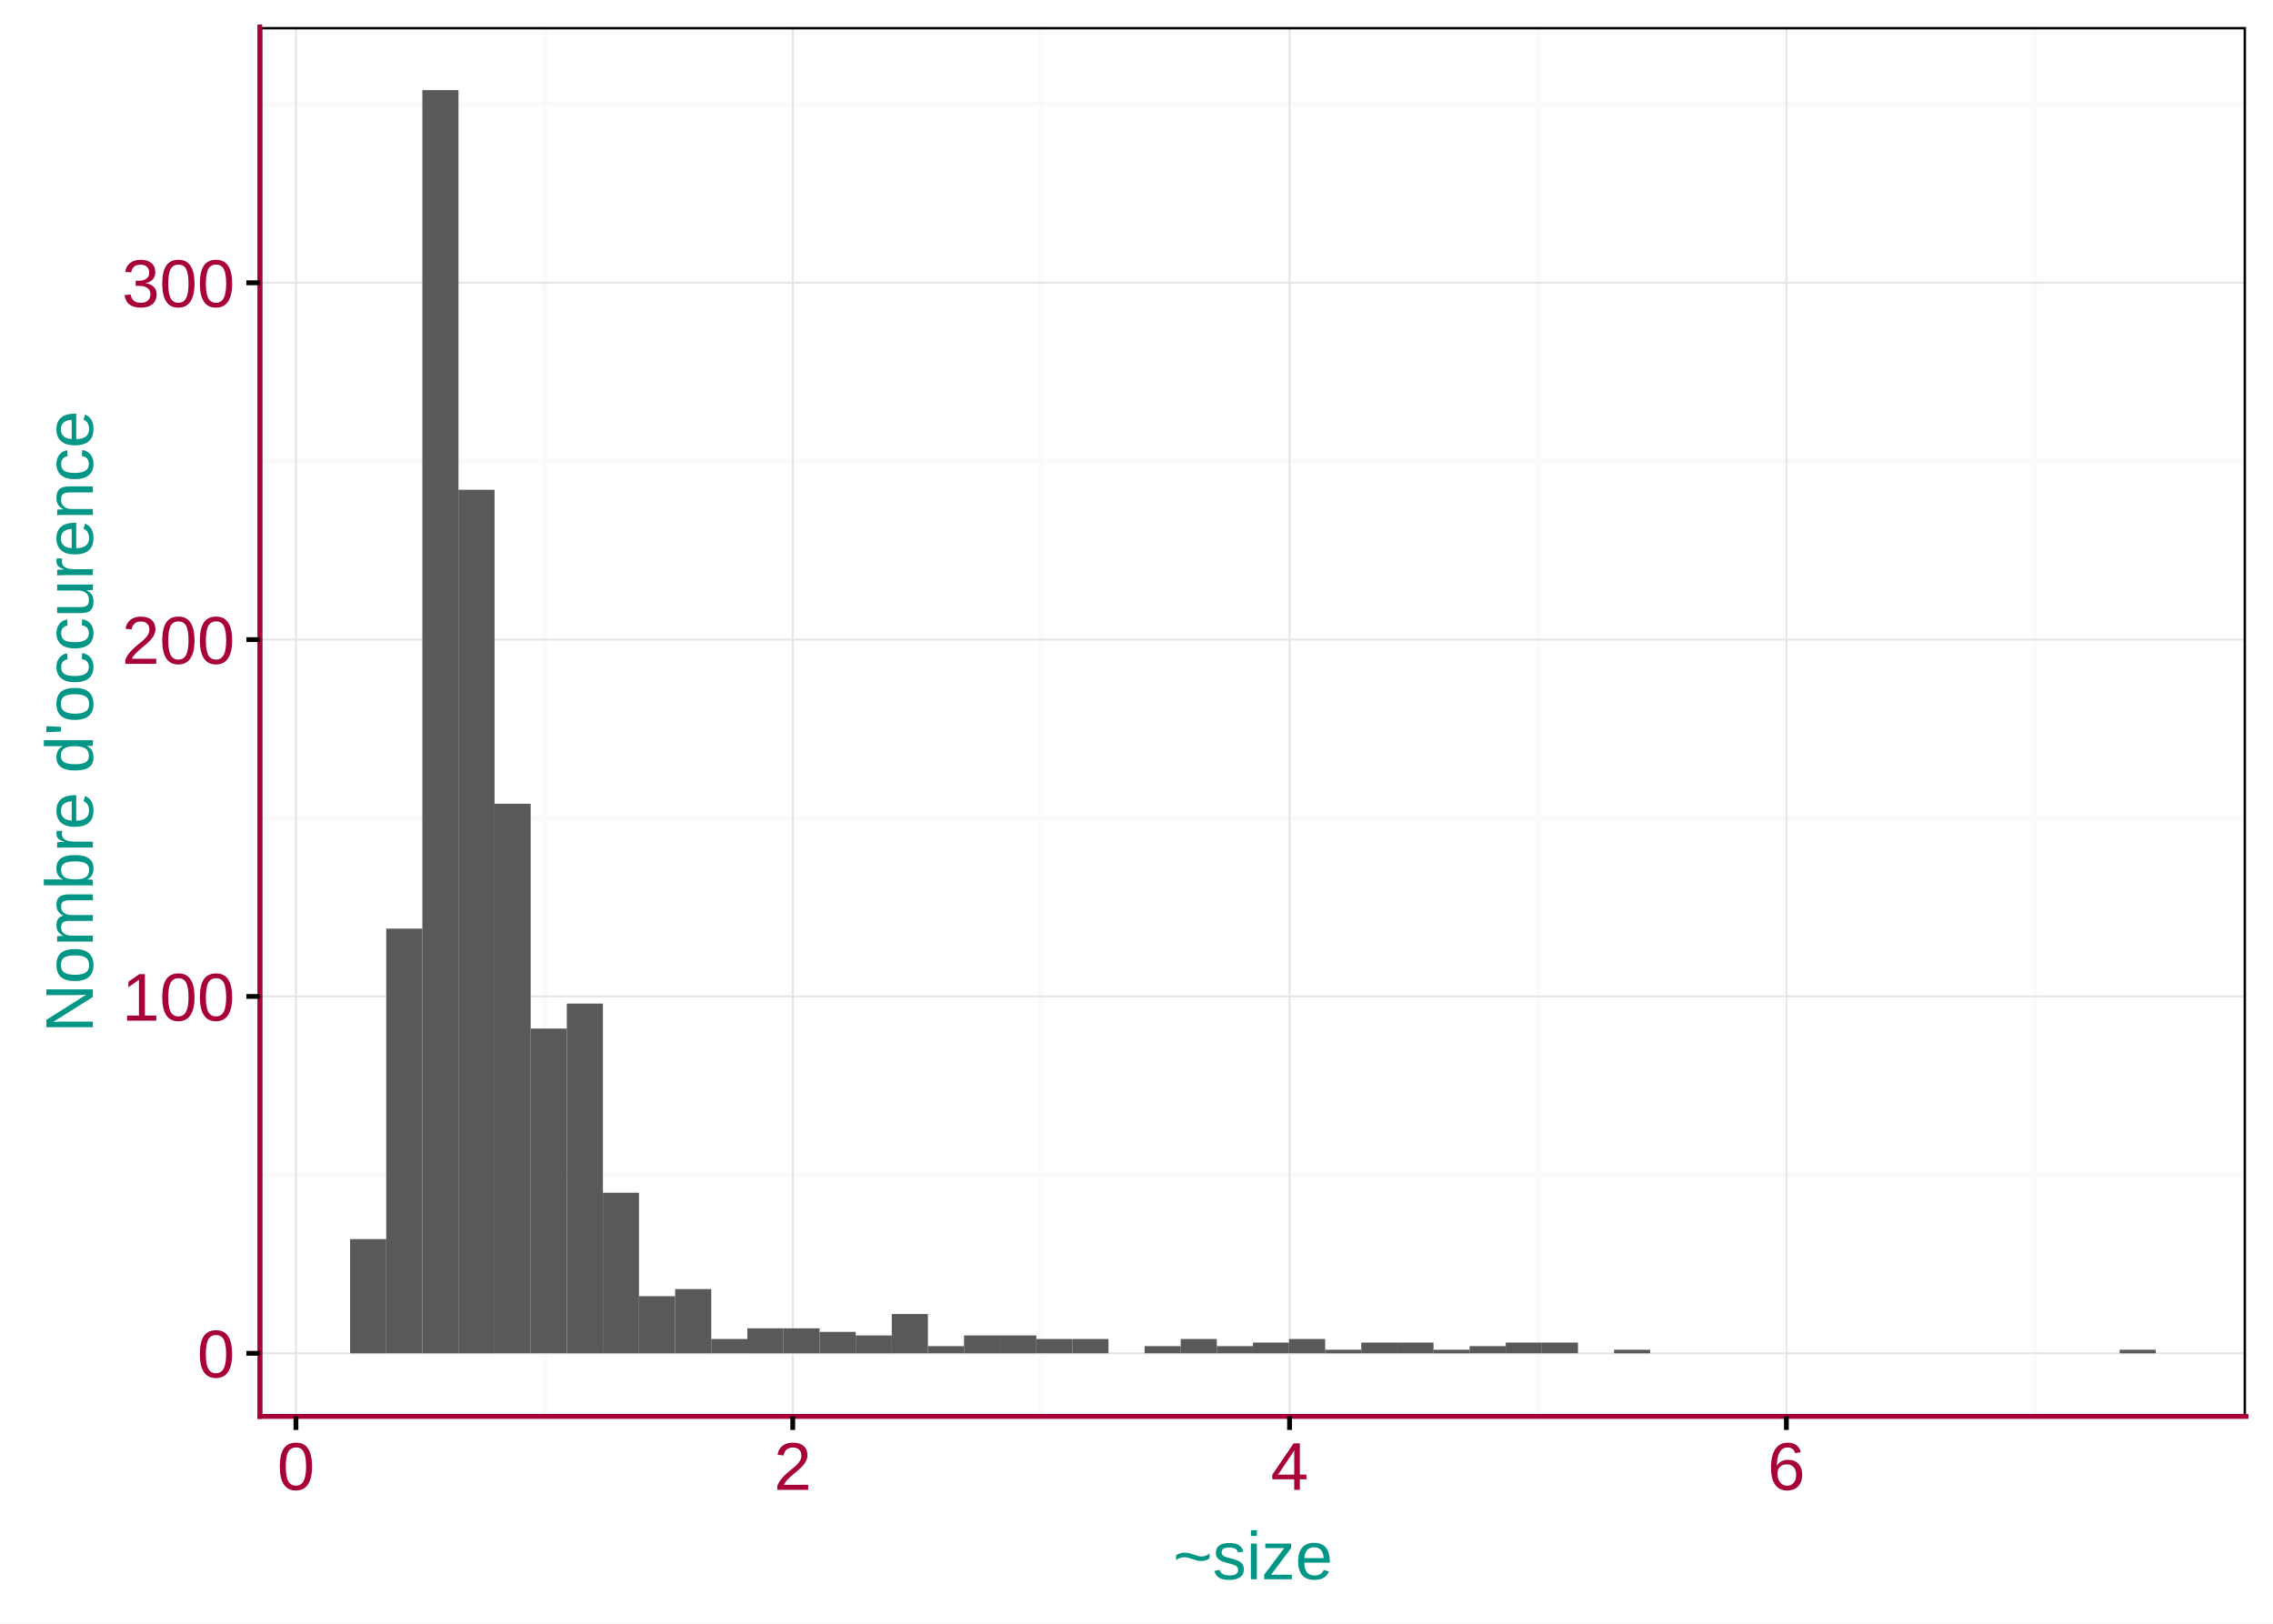
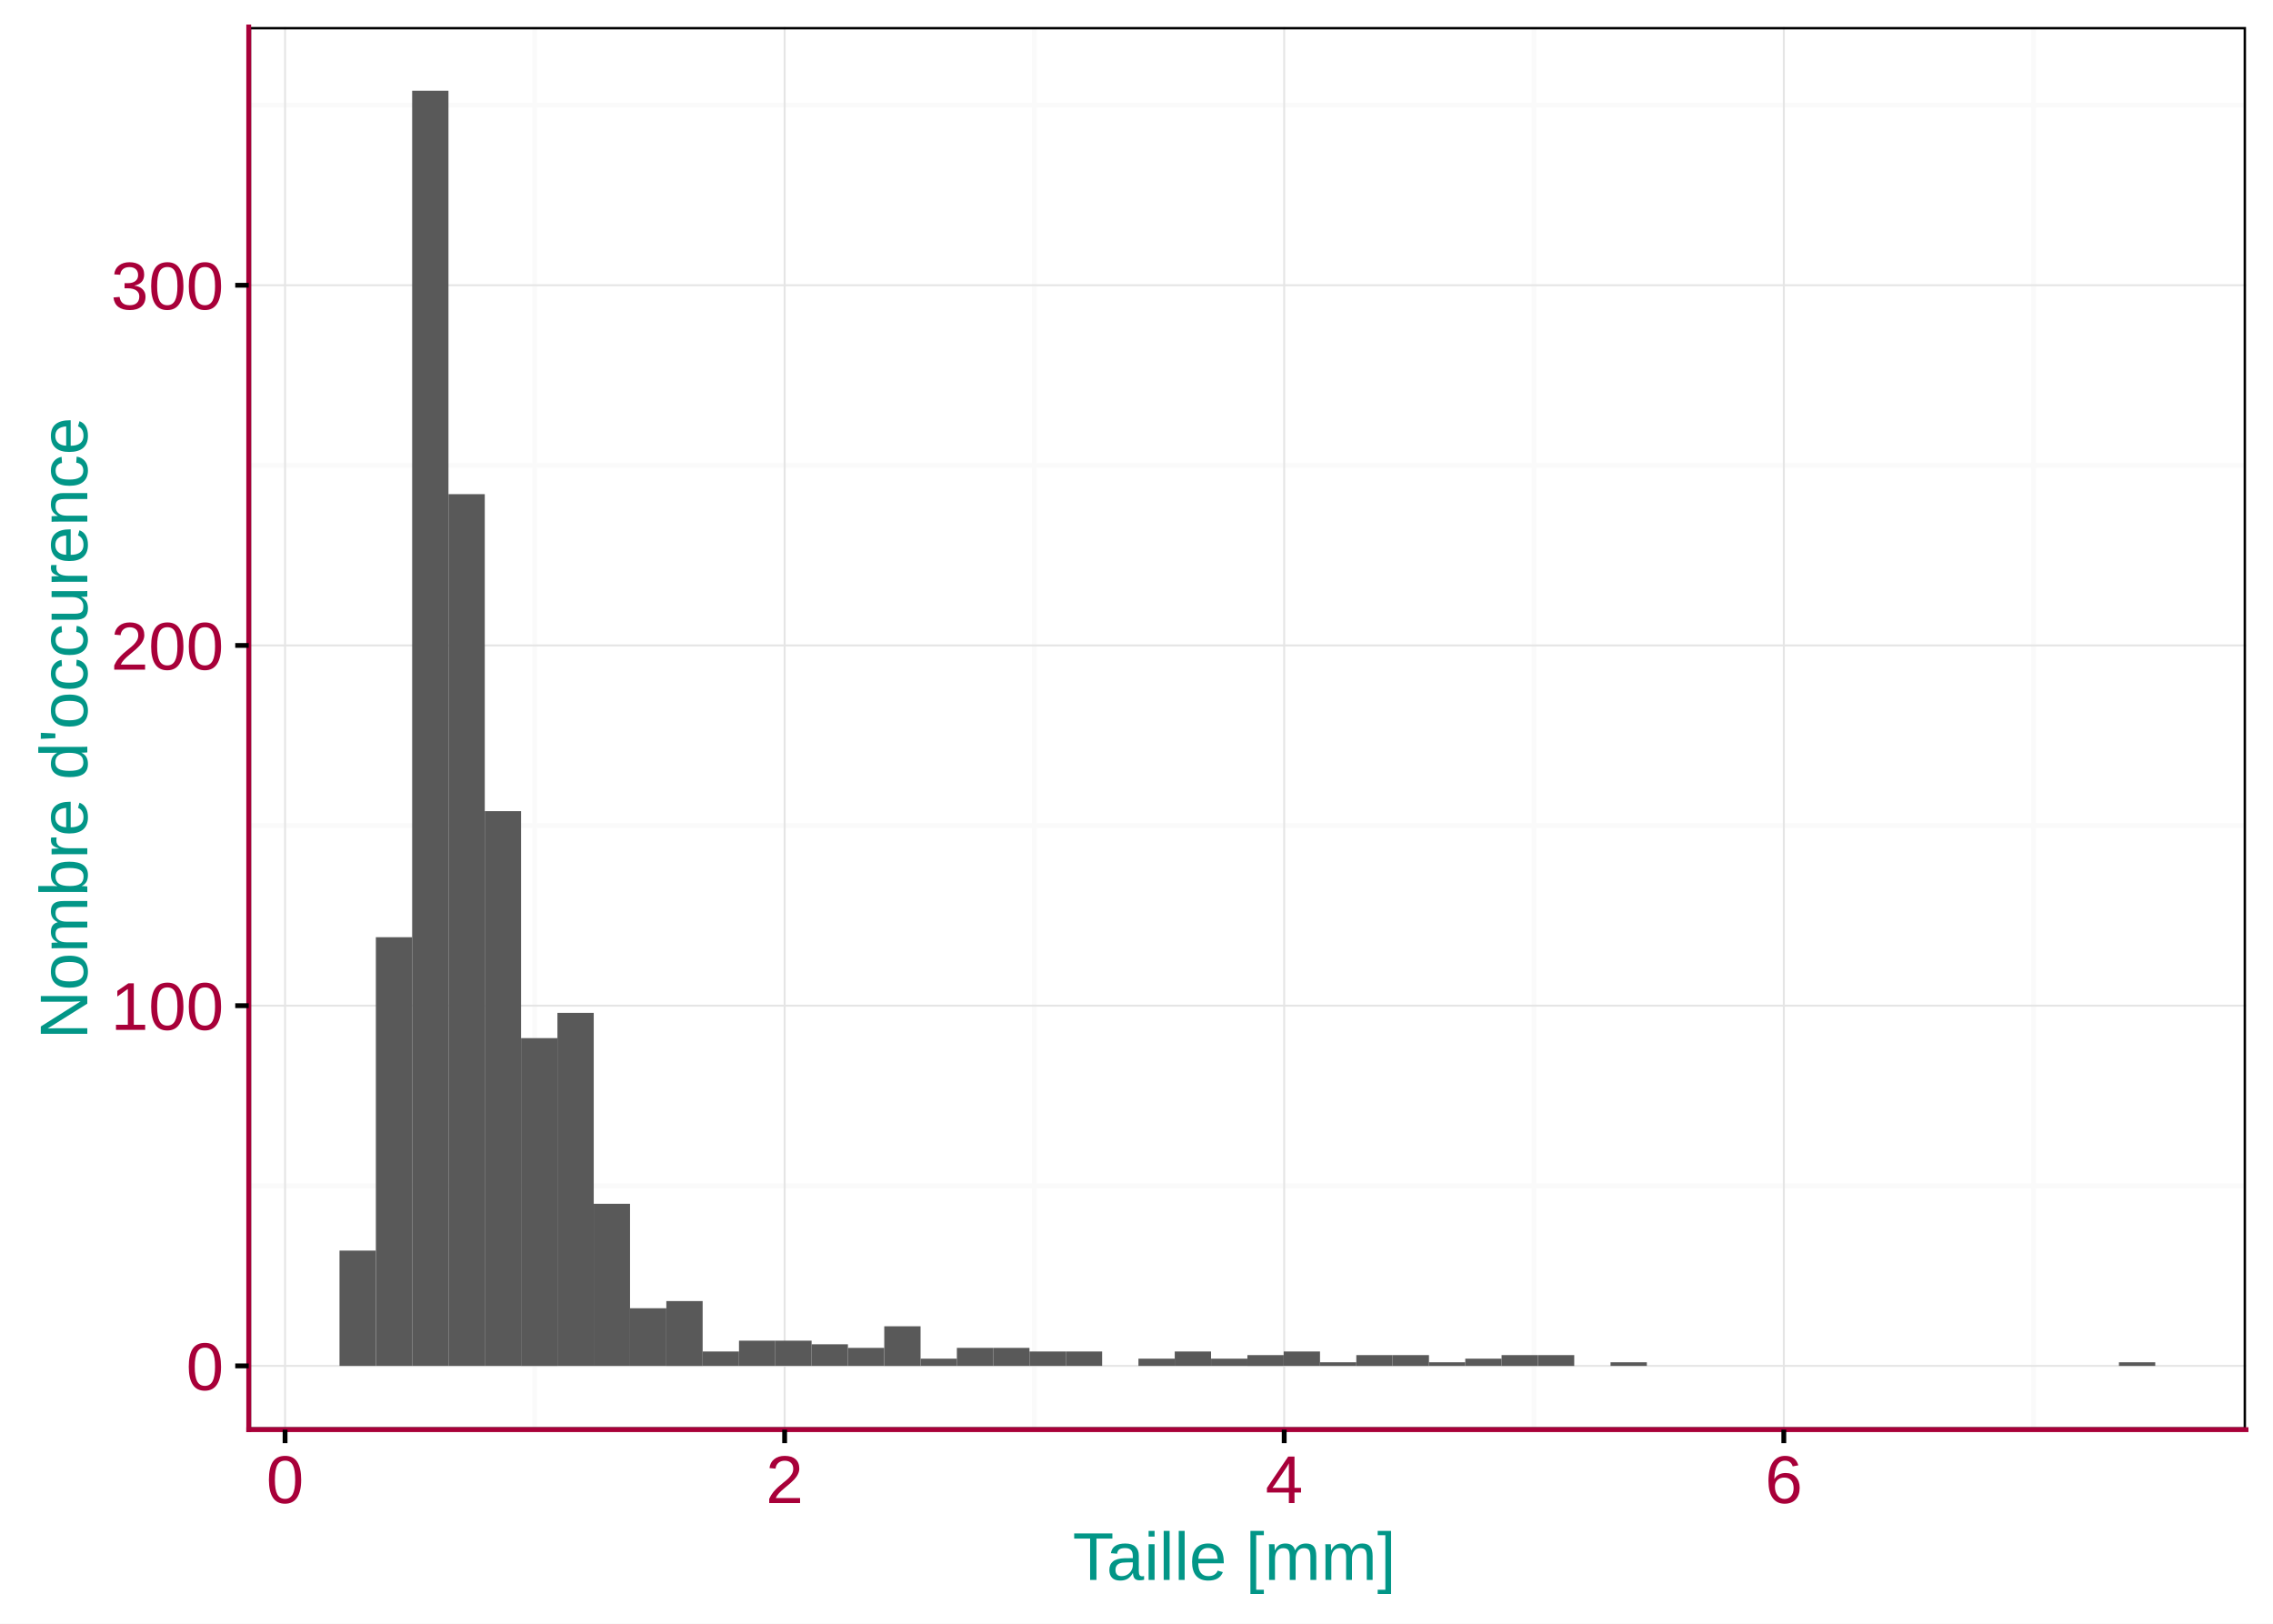
<svg xmlns="http://www.w3.org/2000/svg" viewBox="0 0 504.00 360.00">
  <defs>
    <style type="text/css">
    line, polyline, path, rect, circle {
      fill: none;
      stroke: #000000;
      stroke-linecap: round;
      stroke-linejoin: round;
      stroke-miterlimit: 10.00;
    }
  </style>
  </defs>
  <rect width="100%" height="100%" style="stroke: none; fill: #FFFFFF;" />
  <rect x="0.00" y="0.00" width="504.00" height="360.00" style="stroke-width: 0.00; stroke: none;" />
  <defs>
-     <clipPath id="cpNTcuNjEzMnw0OTguMDIyfDMxNC4wMzl8NS45Nzc1OA==">
-       <rect x="57.61" y="5.98" width="440.41" height="308.06" />
+     <clipPath id="cpNTUuMTUzMnw0OTguMDIyfDMxNi45Njd8NS45Nzc1OA==">
+       <rect x="55.15" y="5.98" width="442.87" height="310.99" />
    </clipPath>
  </defs>
-   <rect x="57.61" y="5.98" width="440.41" height="308.06" style="stroke-width: 0.00; stroke: none; fill: #FFFFFF;" clip-path="url(#cpNTcuNjEzMnw0OTguMDIyfDMxNC4wMzl8NS45Nzc1OA==)" />
-   <polyline points="57.61,260.48 498.02,260.48 " style="stroke-width: 1.07; stroke: #FAFAFA; stroke-linecap: butt;" clip-path="url(#cpNTcuNjEzMnw0OTguMDIyfDMxNC4wMzl8NS45Nzc1OA==)" />
-   <polyline points="57.61,181.37 498.02,181.37 " style="stroke-width: 1.07; stroke: #FAFAFA; stroke-linecap: butt;" clip-path="url(#cpNTcuNjEzMnw0OTguMDIyfDMxNC4wMzl8NS45Nzc1OA==)" />
-   <polyline points="57.61,102.26 498.02,102.26 " style="stroke-width: 1.07; stroke: #FAFAFA; stroke-linecap: butt;" clip-path="url(#cpNTcuNjEzMnw0OTguMDIyfDMxNC4wMzl8NS45Nzc1OA==)" />
-   <polyline points="57.61,23.14 498.02,23.14 " style="stroke-width: 1.07; stroke: #FAFAFA; stroke-linecap: butt;" clip-path="url(#cpNTcuNjEzMnw0OTguMDIyfDMxNC4wMzl8NS45Nzc1OA==)" />
-   <polyline points="120.70,314.04 120.70,5.98 " style="stroke-width: 1.07; stroke: #FAFAFA; stroke-linecap: butt;" clip-path="url(#cpNTcuNjEzMnw0OTguMDIyfDMxNC4wMzl8NS45Nzc1OA==)" />
-   <polyline points="230.86,314.04 230.86,5.98 " style="stroke-width: 1.07; stroke: #FAFAFA; stroke-linecap: butt;" clip-path="url(#cpNTcuNjEzMnw0OTguMDIyfDMxNC4wMzl8NS45Nzc1OA==)" />
-   <polyline points="341.02,314.04 341.02,5.98 " style="stroke-width: 1.07; stroke: #FAFAFA; stroke-linecap: butt;" clip-path="url(#cpNTcuNjEzMnw0OTguMDIyfDMxNC4wMzl8NS45Nzc1OA==)" />
-   <polyline points="451.17,314.04 451.17,5.98 " style="stroke-width: 1.07; stroke: #FAFAFA; stroke-linecap: butt;" clip-path="url(#cpNTcuNjEzMnw0OTguMDIyfDMxNC4wMzl8NS45Nzc1OA==)" />
-   <polyline points="57.61,300.04 498.02,300.04 " style="stroke-width: 0.43; stroke: #E5E5E5; stroke-linecap: butt;" clip-path="url(#cpNTcuNjEzMnw0OTguMDIyfDMxNC4wMzl8NS45Nzc1OA==)" />
-   <polyline points="57.61,220.92 498.02,220.92 " style="stroke-width: 0.43; stroke: #E5E5E5; stroke-linecap: butt;" clip-path="url(#cpNTcuNjEzMnw0OTguMDIyfDMxNC4wMzl8NS45Nzc1OA==)" />
-   <polyline points="57.61,141.81 498.02,141.81 " style="stroke-width: 0.43; stroke: #E5E5E5; stroke-linecap: butt;" clip-path="url(#cpNTcuNjEzMnw0OTguMDIyfDMxNC4wMzl8NS45Nzc1OA==)" />
-   <polyline points="57.61,62.70 498.02,62.70 " style="stroke-width: 0.43; stroke: #E5E5E5; stroke-linecap: butt;" clip-path="url(#cpNTcuNjEzMnw0OTguMDIyfDMxNC4wMzl8NS45Nzc1OA==)" />
-   <polyline points="65.62,314.04 65.62,5.98 " style="stroke-width: 0.43; stroke: #E5E5E5; stroke-linecap: butt;" clip-path="url(#cpNTcuNjEzMnw0OTguMDIyfDMxNC4wMzl8NS45Nzc1OA==)" />
-   <polyline points="175.78,314.04 175.78,5.98 " style="stroke-width: 0.43; stroke: #E5E5E5; stroke-linecap: butt;" clip-path="url(#cpNTcuNjEzMnw0OTguMDIyfDMxNC4wMzl8NS45Nzc1OA==)" />
-   <polyline points="285.94,314.04 285.94,5.98 " style="stroke-width: 0.43; stroke: #E5E5E5; stroke-linecap: butt;" clip-path="url(#cpNTcuNjEzMnw0OTguMDIyfDMxNC4wMzl8NS45Nzc1OA==)" />
-   <polyline points="396.10,314.04 396.10,5.98 " style="stroke-width: 0.43; stroke: #E5E5E5; stroke-linecap: butt;" clip-path="url(#cpNTcuNjEzMnw0OTguMDIyfDMxNC4wMzl8NS45Nzc1OA==)" />
-   <rect x="77.63" y="274.72" width="8.01" height="25.32" style="stroke-width: 1.07; stroke: none; stroke-linecap: butt; fill: #595959;" clip-path="url(#cpNTcuNjEzMnw0OTguMDIyfDMxNC4wMzl8NS45Nzc1OA==)" />
-   <rect x="85.64" y="205.89" width="8.01" height="94.14" style="stroke-width: 1.07; stroke: none; stroke-linecap: butt; fill: #595959;" clip-path="url(#cpNTcuNjEzMnw0OTguMDIyfDMxNC4wMzl8NS45Nzc1OA==)" />
-   <rect x="93.65" y="19.98" width="8.01" height="280.06" style="stroke-width: 1.07; stroke: none; stroke-linecap: butt; fill: #595959;" clip-path="url(#cpNTcuNjEzMnw0OTguMDIyfDMxNC4wMzl8NS45Nzc1OA==)" />
-   <rect x="101.65" y="108.59" width="8.01" height="191.45" style="stroke-width: 1.07; stroke: none; stroke-linecap: butt; fill: #595959;" clip-path="url(#cpNTcuNjEzMnw0OTguMDIyfDMxNC4wMzl8NS45Nzc1OA==)" />
-   <rect x="109.66" y="178.20" width="8.01" height="121.83" style="stroke-width: 1.07; stroke: none; stroke-linecap: butt; fill: #595959;" clip-path="url(#cpNTcuNjEzMnw0OTguMDIyfDMxNC4wMzl8NS45Nzc1OA==)" />
-   <rect x="117.67" y="228.04" width="8.01" height="71.99" style="stroke-width: 1.07; stroke: none; stroke-linecap: butt; fill: #595959;" clip-path="url(#cpNTcuNjEzMnw0OTguMDIyfDMxNC4wMzl8NS45Nzc1OA==)" />
-   <rect x="125.68" y="222.51" width="8.01" height="77.53" style="stroke-width: 1.07; stroke: none; stroke-linecap: butt; fill: #595959;" clip-path="url(#cpNTcuNjEzMnw0OTguMDIyfDMxNC4wMzl8NS45Nzc1OA==)" />
-   <rect x="133.68" y="264.44" width="8.01" height="35.60" style="stroke-width: 1.07; stroke: none; stroke-linecap: butt; fill: #595959;" clip-path="url(#cpNTcuNjEzMnw0OTguMDIyfDMxNC4wMzl8NS45Nzc1OA==)" />
-   <rect x="141.69" y="287.38" width="8.01" height="12.66" style="stroke-width: 1.07; stroke: none; stroke-linecap: butt; fill: #595959;" clip-path="url(#cpNTcuNjEzMnw0OTguMDIyfDMxNC4wMzl8NS45Nzc1OA==)" />
-   <rect x="149.70" y="285.80" width="8.01" height="14.24" style="stroke-width: 1.07; stroke: none; stroke-linecap: butt; fill: #595959;" clip-path="url(#cpNTcuNjEzMnw0OTguMDIyfDMxNC4wMzl8NS45Nzc1OA==)" />
-   <rect x="157.71" y="296.87" width="8.01" height="3.16" style="stroke-width: 1.07; stroke: none; stroke-linecap: butt; fill: #595959;" clip-path="url(#cpNTcuNjEzMnw0OTguMDIyfDMxNC4wMzl8NS45Nzc1OA==)" />
-   <rect x="165.71" y="294.50" width="8.01" height="5.54" style="stroke-width: 1.07; stroke: none; stroke-linecap: butt; fill: #595959;" clip-path="url(#cpNTcuNjEzMnw0OTguMDIyfDMxNC4wMzl8NS45Nzc1OA==)" />
-   <rect x="173.72" y="294.50" width="8.01" height="5.54" style="stroke-width: 1.07; stroke: none; stroke-linecap: butt; fill: #595959;" clip-path="url(#cpNTcuNjEzMnw0OTguMDIyfDMxNC4wMzl8NS45Nzc1OA==)" />
-   <rect x="181.73" y="295.29" width="8.01" height="4.75" style="stroke-width: 1.07; stroke: none; stroke-linecap: butt; fill: #595959;" clip-path="url(#cpNTcuNjEzMnw0OTguMDIyfDMxNC4wMzl8NS45Nzc1OA==)" />
-   <rect x="189.74" y="296.08" width="8.01" height="3.96" style="stroke-width: 1.07; stroke: none; stroke-linecap: butt; fill: #595959;" clip-path="url(#cpNTcuNjEzMnw0OTguMDIyfDMxNC4wMzl8NS45Nzc1OA==)" />
-   <rect x="197.74" y="291.33" width="8.01" height="8.70" style="stroke-width: 1.07; stroke: none; stroke-linecap: butt; fill: #595959;" clip-path="url(#cpNTcuNjEzMnw0OTguMDIyfDMxNC4wMzl8NS45Nzc1OA==)" />
-   <rect x="205.75" y="298.45" width="8.01" height="1.58" style="stroke-width: 1.07; stroke: none; stroke-linecap: butt; fill: #595959;" clip-path="url(#cpNTcuNjEzMnw0OTguMDIyfDMxNC4wMzl8NS45Nzc1OA==)" />
-   <rect x="213.76" y="296.08" width="8.01" height="3.96" style="stroke-width: 1.07; stroke: none; stroke-linecap: butt; fill: #595959;" clip-path="url(#cpNTcuNjEzMnw0OTguMDIyfDMxNC4wMzl8NS45Nzc1OA==)" />
-   <rect x="221.77" y="296.08" width="8.01" height="3.96" style="stroke-width: 1.07; stroke: none; stroke-linecap: butt; fill: #595959;" clip-path="url(#cpNTcuNjEzMnw0OTguMDIyfDMxNC4wMzl8NS45Nzc1OA==)" />
-   <rect x="229.77" y="296.87" width="8.01" height="3.16" style="stroke-width: 1.07; stroke: none; stroke-linecap: butt; fill: #595959;" clip-path="url(#cpNTcuNjEzMnw0OTguMDIyfDMxNC4wMzl8NS45Nzc1OA==)" />
-   <rect x="237.78" y="296.87" width="8.01" height="3.16" style="stroke-width: 1.07; stroke: none; stroke-linecap: butt; fill: #595959;" clip-path="url(#cpNTcuNjEzMnw0OTguMDIyfDMxNC4wMzl8NS45Nzc1OA==)" />
-   <rect x="245.79" y="300.04" width="8.01" height="0.00" style="stroke-width: 1.07; stroke: none; stroke-linecap: butt; fill: #595959;" clip-path="url(#cpNTcuNjEzMnw0OTguMDIyfDMxNC4wMzl8NS45Nzc1OA==)" />
-   <rect x="253.80" y="298.45" width="8.01" height="1.58" style="stroke-width: 1.07; stroke: none; stroke-linecap: butt; fill: #595959;" clip-path="url(#cpNTcuNjEzMnw0OTguMDIyfDMxNC4wMzl8NS45Nzc1OA==)" />
-   <rect x="261.80" y="296.87" width="8.01" height="3.16" style="stroke-width: 1.07; stroke: none; stroke-linecap: butt; fill: #595959;" clip-path="url(#cpNTcuNjEzMnw0OTguMDIyfDMxNC4wMzl8NS45Nzc1OA==)" />
-   <rect x="269.81" y="298.45" width="8.01" height="1.58" style="stroke-width: 1.07; stroke: none; stroke-linecap: butt; fill: #595959;" clip-path="url(#cpNTcuNjEzMnw0OTguMDIyfDMxNC4wMzl8NS45Nzc1OA==)" />
-   <rect x="277.82" y="297.66" width="8.01" height="2.37" style="stroke-width: 1.07; stroke: none; stroke-linecap: butt; fill: #595959;" clip-path="url(#cpNTcuNjEzMnw0OTguMDIyfDMxNC4wMzl8NS45Nzc1OA==)" />
-   <rect x="285.83" y="296.87" width="8.01" height="3.16" style="stroke-width: 1.07; stroke: none; stroke-linecap: butt; fill: #595959;" clip-path="url(#cpNTcuNjEzMnw0OTguMDIyfDMxNC4wMzl8NS45Nzc1OA==)" />
-   <rect x="293.83" y="299.25" width="8.01" height="0.79" style="stroke-width: 1.07; stroke: none; stroke-linecap: butt; fill: #595959;" clip-path="url(#cpNTcuNjEzMnw0OTguMDIyfDMxNC4wMzl8NS45Nzc1OA==)" />
-   <rect x="301.84" y="297.66" width="8.01" height="2.37" style="stroke-width: 1.07; stroke: none; stroke-linecap: butt; fill: #595959;" clip-path="url(#cpNTcuNjEzMnw0OTguMDIyfDMxNC4wMzl8NS45Nzc1OA==)" />
-   <rect x="309.85" y="297.66" width="8.01" height="2.37" style="stroke-width: 1.07; stroke: none; stroke-linecap: butt; fill: #595959;" clip-path="url(#cpNTcuNjEzMnw0OTguMDIyfDMxNC4wMzl8NS45Nzc1OA==)" />
-   <rect x="317.86" y="299.25" width="8.01" height="0.79" style="stroke-width: 1.07; stroke: none; stroke-linecap: butt; fill: #595959;" clip-path="url(#cpNTcuNjEzMnw0OTguMDIyfDMxNC4wMzl8NS45Nzc1OA==)" />
-   <rect x="325.86" y="298.45" width="8.01" height="1.58" style="stroke-width: 1.07; stroke: none; stroke-linecap: butt; fill: #595959;" clip-path="url(#cpNTcuNjEzMnw0OTguMDIyfDMxNC4wMzl8NS45Nzc1OA==)" />
-   <rect x="333.87" y="297.66" width="8.01" height="2.37" style="stroke-width: 1.07; stroke: none; stroke-linecap: butt; fill: #595959;" clip-path="url(#cpNTcuNjEzMnw0OTguMDIyfDMxNC4wMzl8NS45Nzc1OA==)" />
-   <rect x="341.88" y="297.66" width="8.01" height="2.37" style="stroke-width: 1.07; stroke: none; stroke-linecap: butt; fill: #595959;" clip-path="url(#cpNTcuNjEzMnw0OTguMDIyfDMxNC4wMzl8NS45Nzc1OA==)" />
-   <rect x="349.88" y="300.04" width="8.01" height="0.00" style="stroke-width: 1.07; stroke: none; stroke-linecap: butt; fill: #595959;" clip-path="url(#cpNTcuNjEzMnw0OTguMDIyfDMxNC4wMzl8NS45Nzc1OA==)" />
-   <rect x="357.89" y="299.25" width="8.01" height="0.79" style="stroke-width: 1.07; stroke: none; stroke-linecap: butt; fill: #595959;" clip-path="url(#cpNTcuNjEzMnw0OTguMDIyfDMxNC4wMzl8NS45Nzc1OA==)" />
-   <rect x="365.90" y="300.04" width="8.01" height="0.00" style="stroke-width: 1.07; stroke: none; stroke-linecap: butt; fill: #595959;" clip-path="url(#cpNTcuNjEzMnw0OTguMDIyfDMxNC4wMzl8NS45Nzc1OA==)" />
-   <rect x="373.91" y="300.04" width="8.01" height="0.00" style="stroke-width: 1.07; stroke: none; stroke-linecap: butt; fill: #595959;" clip-path="url(#cpNTcuNjEzMnw0OTguMDIyfDMxNC4wMzl8NS45Nzc1OA==)" />
-   <rect x="381.91" y="300.04" width="8.01" height="0.00" style="stroke-width: 1.07; stroke: none; stroke-linecap: butt; fill: #595959;" clip-path="url(#cpNTcuNjEzMnw0OTguMDIyfDMxNC4wMzl8NS45Nzc1OA==)" />
-   <rect x="389.92" y="300.04" width="8.01" height="0.00" style="stroke-width: 1.07; stroke: none; stroke-linecap: butt; fill: #595959;" clip-path="url(#cpNTcuNjEzMnw0OTguMDIyfDMxNC4wMzl8NS45Nzc1OA==)" />
-   <rect x="397.93" y="300.04" width="8.01" height="0.00" style="stroke-width: 1.07; stroke: none; stroke-linecap: butt; fill: #595959;" clip-path="url(#cpNTcuNjEzMnw0OTguMDIyfDMxNC4wMzl8NS45Nzc1OA==)" />
-   <rect x="405.94" y="300.04" width="8.01" height="0.00" style="stroke-width: 1.07; stroke: none; stroke-linecap: butt; fill: #595959;" clip-path="url(#cpNTcuNjEzMnw0OTguMDIyfDMxNC4wMzl8NS45Nzc1OA==)" />
-   <rect x="413.94" y="300.04" width="8.01" height="0.00" style="stroke-width: 1.07; stroke: none; stroke-linecap: butt; fill: #595959;" clip-path="url(#cpNTcuNjEzMnw0OTguMDIyfDMxNC4wMzl8NS45Nzc1OA==)" />
-   <rect x="421.95" y="300.04" width="8.01" height="0.00" style="stroke-width: 1.07; stroke: none; stroke-linecap: butt; fill: #595959;" clip-path="url(#cpNTcuNjEzMnw0OTguMDIyfDMxNC4wMzl8NS45Nzc1OA==)" />
-   <rect x="429.96" y="300.04" width="8.01" height="0.00" style="stroke-width: 1.07; stroke: none; stroke-linecap: butt; fill: #595959;" clip-path="url(#cpNTcuNjEzMnw0OTguMDIyfDMxNC4wMzl8NS45Nzc1OA==)" />
-   <rect x="437.97" y="300.04" width="8.01" height="0.00" style="stroke-width: 1.07; stroke: none; stroke-linecap: butt; fill: #595959;" clip-path="url(#cpNTcuNjEzMnw0OTguMDIyfDMxNC4wMzl8NS45Nzc1OA==)" />
-   <rect x="445.97" y="300.04" width="8.01" height="0.00" style="stroke-width: 1.07; stroke: none; stroke-linecap: butt; fill: #595959;" clip-path="url(#cpNTcuNjEzMnw0OTguMDIyfDMxNC4wMzl8NS45Nzc1OA==)" />
-   <rect x="453.98" y="300.04" width="8.01" height="0.00" style="stroke-width: 1.07; stroke: none; stroke-linecap: butt; fill: #595959;" clip-path="url(#cpNTcuNjEzMnw0OTguMDIyfDMxNC4wMzl8NS45Nzc1OA==)" />
-   <rect x="461.99" y="300.04" width="8.01" height="0.00" style="stroke-width: 1.07; stroke: none; stroke-linecap: butt; fill: #595959;" clip-path="url(#cpNTcuNjEzMnw0OTguMDIyfDMxNC4wMzl8NS45Nzc1OA==)" />
-   <rect x="470.00" y="299.25" width="8.01" height="0.79" style="stroke-width: 1.07; stroke: none; stroke-linecap: butt; fill: #595959;" clip-path="url(#cpNTcuNjEzMnw0OTguMDIyfDMxNC4wMzl8NS45Nzc1OA==)" />
-   <rect x="57.61" y="5.98" width="440.41" height="308.06" style="stroke-width: 1.07;" clip-path="url(#cpNTcuNjEzMnw0OTguMDIyfDMxNC4wMzl8NS45Nzc1OA==)" />
+   <rect x="55.15" y="5.98" width="442.87" height="310.99" style="stroke-width: 0.00; stroke: none; fill: #FFFFFF;" clip-path="url(#cpNTUuMTUzMnw0OTguMDIyfDMxNi45Njd8NS45Nzc1OA==)" />
+   <polyline points="55.15,262.90 498.02,262.90 " style="stroke-width: 1.07; stroke: #FAFAFA; stroke-linecap: butt;" clip-path="url(#cpNTUuMTUzMnw0OTguMDIyfDMxNi45Njd8NS45Nzc1OA==)" />
+   <polyline points="55.15,183.04 498.02,183.04 " style="stroke-width: 1.07; stroke: #FAFAFA; stroke-linecap: butt;" clip-path="url(#cpNTUuMTUzMnw0OTguMDIyfDMxNi45Njd8NS45Nzc1OA==)" />
+   <polyline points="55.15,103.17 498.02,103.17 " style="stroke-width: 1.07; stroke: #FAFAFA; stroke-linecap: butt;" clip-path="url(#cpNTUuMTUzMnw0OTguMDIyfDMxNi45Njd8NS45Nzc1OA==)" />
+   <polyline points="55.15,23.31 498.02,23.31 " style="stroke-width: 1.07; stroke: #FAFAFA; stroke-linecap: butt;" clip-path="url(#cpNTUuMTUzMnw0OTguMDIyfDMxNi45Njd8NS45Nzc1OA==)" />
+   <polyline points="118.59,316.97 118.59,5.98 " style="stroke-width: 1.07; stroke: #FAFAFA; stroke-linecap: butt;" clip-path="url(#cpNTUuMTUzMnw0OTguMDIyfDMxNi45Njd8NS45Nzc1OA==)" />
+   <polyline points="229.37,316.97 229.37,5.98 " style="stroke-width: 1.07; stroke: #FAFAFA; stroke-linecap: butt;" clip-path="url(#cpNTUuMTUzMnw0OTguMDIyfDMxNi45Njd8NS45Nzc1OA==)" />
+   <polyline points="340.14,316.97 340.14,5.98 " style="stroke-width: 1.07; stroke: #FAFAFA; stroke-linecap: butt;" clip-path="url(#cpNTUuMTUzMnw0OTguMDIyfDMxNi45Njd8NS45Nzc1OA==)" />
+   <polyline points="450.91,316.97 450.91,5.98 " style="stroke-width: 1.07; stroke: #FAFAFA; stroke-linecap: butt;" clip-path="url(#cpNTUuMTUzMnw0OTguMDIyfDMxNi45Njd8NS45Nzc1OA==)" />
+   <polyline points="55.15,302.83 498.02,302.83 " style="stroke-width: 0.43; stroke: #E5E5E5; stroke-linecap: butt;" clip-path="url(#cpNTUuMTUzMnw0OTguMDIyfDMxNi45Njd8NS45Nzc1OA==)" />
+   <polyline points="55.15,222.97 498.02,222.97 " style="stroke-width: 0.43; stroke: #E5E5E5; stroke-linecap: butt;" clip-path="url(#cpNTUuMTUzMnw0OTguMDIyfDMxNi45Njd8NS45Nzc1OA==)" />
+   <polyline points="55.15,143.10 498.02,143.10 " style="stroke-width: 0.43; stroke: #E5E5E5; stroke-linecap: butt;" clip-path="url(#cpNTUuMTUzMnw0OTguMDIyfDMxNi45Njd8NS45Nzc1OA==)" />
+   <polyline points="55.15,63.24 498.02,63.24 " style="stroke-width: 0.43; stroke: #E5E5E5; stroke-linecap: butt;" clip-path="url(#cpNTUuMTUzMnw0OTguMDIyfDMxNi45Njd8NS45Nzc1OA==)" />
+   <polyline points="63.21,316.97 63.21,5.98 " style="stroke-width: 0.43; stroke: #E5E5E5; stroke-linecap: butt;" clip-path="url(#cpNTUuMTUzMnw0OTguMDIyfDMxNi45Njd8NS45Nzc1OA==)" />
+   <polyline points="173.98,316.97 173.98,5.98 " style="stroke-width: 0.43; stroke: #E5E5E5; stroke-linecap: butt;" clip-path="url(#cpNTUuMTUzMnw0OTguMDIyfDMxNi45Njd8NS45Nzc1OA==)" />
+   <polyline points="284.75,316.97 284.75,5.98 " style="stroke-width: 0.43; stroke: #E5E5E5; stroke-linecap: butt;" clip-path="url(#cpNTUuMTUzMnw0OTguMDIyfDMxNi45Njd8NS45Nzc1OA==)" />
+   <polyline points="395.53,316.97 395.53,5.98 " style="stroke-width: 0.43; stroke: #E5E5E5; stroke-linecap: butt;" clip-path="url(#cpNTUuMTUzMnw0OTguMDIyfDMxNi45Njd8NS45Nzc1OA==)" />
+   <rect x="75.28" y="277.27" width="8.05" height="25.56" style="stroke-width: 1.07; stroke: none; stroke-linecap: butt; fill: #595959;" clip-path="url(#cpNTUuMTUzMnw0OTguMDIyfDMxNi45Njd8NS45Nzc1OA==)" />
+   <rect x="83.34" y="207.79" width="8.05" height="95.04" style="stroke-width: 1.07; stroke: none; stroke-linecap: butt; fill: #595959;" clip-path="url(#cpNTUuMTUzMnw0OTguMDIyfDMxNi45Njd8NS45Nzc1OA==)" />
+   <rect x="91.39" y="20.11" width="8.05" height="282.72" style="stroke-width: 1.07; stroke: none; stroke-linecap: butt; fill: #595959;" clip-path="url(#cpNTUuMTUzMnw0OTguMDIyfDMxNi45Njd8NS45Nzc1OA==)" />
+   <rect x="99.44" y="109.56" width="8.05" height="193.27" style="stroke-width: 1.07; stroke: none; stroke-linecap: butt; fill: #595959;" clip-path="url(#cpNTUuMTUzMnw0OTguMDIyfDMxNi45Njd8NS45Nzc1OA==)" />
+   <rect x="107.49" y="179.84" width="8.05" height="122.99" style="stroke-width: 1.07; stroke: none; stroke-linecap: butt; fill: #595959;" clip-path="url(#cpNTUuMTUzMnw0OTguMDIyfDMxNi45Njd8NS45Nzc1OA==)" />
+   <rect x="115.54" y="230.16" width="8.05" height="72.68" style="stroke-width: 1.07; stroke: none; stroke-linecap: butt; fill: #595959;" clip-path="url(#cpNTUuMTUzMnw0OTguMDIyfDMxNi45Njd8NS45Nzc1OA==)" />
+   <rect x="123.60" y="224.56" width="8.05" height="78.27" style="stroke-width: 1.07; stroke: none; stroke-linecap: butt; fill: #595959;" clip-path="url(#cpNTUuMTUzMnw0OTguMDIyfDMxNi45Njd8NS45Nzc1OA==)" />
+   <rect x="131.65" y="266.89" width="8.05" height="35.94" style="stroke-width: 1.07; stroke: none; stroke-linecap: butt; fill: #595959;" clip-path="url(#cpNTUuMTUzMnw0OTguMDIyfDMxNi45Njd8NS45Nzc1OA==)" />
+   <rect x="139.70" y="290.05" width="8.05" height="12.78" style="stroke-width: 1.07; stroke: none; stroke-linecap: butt; fill: #595959;" clip-path="url(#cpNTUuMTUzMnw0OTguMDIyfDMxNi45Njd8NS45Nzc1OA==)" />
+   <rect x="147.75" y="288.46" width="8.05" height="14.38" style="stroke-width: 1.07; stroke: none; stroke-linecap: butt; fill: #595959;" clip-path="url(#cpNTUuMTUzMnw0OTguMDIyfDMxNi45Njd8NS45Nzc1OA==)" />
+   <rect x="155.81" y="299.64" width="8.05" height="3.19" style="stroke-width: 1.07; stroke: none; stroke-linecap: butt; fill: #595959;" clip-path="url(#cpNTUuMTUzMnw0OTguMDIyfDMxNi45Njd8NS45Nzc1OA==)" />
+   <rect x="163.86" y="297.24" width="8.05" height="5.59" style="stroke-width: 1.07; stroke: none; stroke-linecap: butt; fill: #595959;" clip-path="url(#cpNTUuMTUzMnw0OTguMDIyfDMxNi45Njd8NS45Nzc1OA==)" />
+   <rect x="171.91" y="297.24" width="8.05" height="5.59" style="stroke-width: 1.07; stroke: none; stroke-linecap: butt; fill: #595959;" clip-path="url(#cpNTUuMTUzMnw0OTguMDIyfDMxNi45Njd8NS45Nzc1OA==)" />
+   <rect x="179.96" y="298.04" width="8.05" height="4.79" style="stroke-width: 1.07; stroke: none; stroke-linecap: butt; fill: #595959;" clip-path="url(#cpNTUuMTUzMnw0OTguMDIyfDMxNi45Njd8NS45Nzc1OA==)" />
+   <rect x="188.01" y="298.84" width="8.05" height="3.99" style="stroke-width: 1.07; stroke: none; stroke-linecap: butt; fill: #595959;" clip-path="url(#cpNTUuMTUzMnw0OTguMDIyfDMxNi45Njd8NS45Nzc1OA==)" />
+   <rect x="196.07" y="294.05" width="8.05" height="8.79" style="stroke-width: 1.07; stroke: none; stroke-linecap: butt; fill: #595959;" clip-path="url(#cpNTUuMTUzMnw0OTguMDIyfDMxNi45Njd8NS45Nzc1OA==)" />
+   <rect x="204.12" y="301.23" width="8.05" height="1.60" style="stroke-width: 1.07; stroke: none; stroke-linecap: butt; fill: #595959;" clip-path="url(#cpNTUuMTUzMnw0OTguMDIyfDMxNi45Njd8NS45Nzc1OA==)" />
+   <rect x="212.17" y="298.84" width="8.05" height="3.99" style="stroke-width: 1.07; stroke: none; stroke-linecap: butt; fill: #595959;" clip-path="url(#cpNTUuMTUzMnw0OTguMDIyfDMxNi45Njd8NS45Nzc1OA==)" />
+   <rect x="220.22" y="298.84" width="8.05" height="3.99" style="stroke-width: 1.07; stroke: none; stroke-linecap: butt; fill: #595959;" clip-path="url(#cpNTUuMTUzMnw0OTguMDIyfDMxNi45Njd8NS45Nzc1OA==)" />
+   <rect x="228.27" y="299.64" width="8.05" height="3.19" style="stroke-width: 1.07; stroke: none; stroke-linecap: butt; fill: #595959;" clip-path="url(#cpNTUuMTUzMnw0OTguMDIyfDMxNi45Njd8NS45Nzc1OA==)" />
+   <rect x="236.33" y="299.64" width="8.05" height="3.19" style="stroke-width: 1.07; stroke: none; stroke-linecap: butt; fill: #595959;" clip-path="url(#cpNTUuMTUzMnw0OTguMDIyfDMxNi45Njd8NS45Nzc1OA==)" />
+   <rect x="244.38" y="302.83" width="8.05" height="0.00" style="stroke-width: 1.07; stroke: none; stroke-linecap: butt; fill: #595959;" clip-path="url(#cpNTUuMTUzMnw0OTguMDIyfDMxNi45Njd8NS45Nzc1OA==)" />
+   <rect x="252.43" y="301.23" width="8.05" height="1.60" style="stroke-width: 1.07; stroke: none; stroke-linecap: butt; fill: #595959;" clip-path="url(#cpNTUuMTUzMnw0OTguMDIyfDMxNi45Njd8NS45Nzc1OA==)" />
+   <rect x="260.48" y="299.64" width="8.05" height="3.19" style="stroke-width: 1.07; stroke: none; stroke-linecap: butt; fill: #595959;" clip-path="url(#cpNTUuMTUzMnw0OTguMDIyfDMxNi45Njd8NS45Nzc1OA==)" />
+   <rect x="268.54" y="301.23" width="8.05" height="1.60" style="stroke-width: 1.07; stroke: none; stroke-linecap: butt; fill: #595959;" clip-path="url(#cpNTUuMTUzMnw0OTguMDIyfDMxNi45Njd8NS45Nzc1OA==)" />
+   <rect x="276.59" y="300.44" width="8.05" height="2.40" style="stroke-width: 1.07; stroke: none; stroke-linecap: butt; fill: #595959;" clip-path="url(#cpNTUuMTUzMnw0OTguMDIyfDMxNi45Njd8NS45Nzc1OA==)" />
+   <rect x="284.64" y="299.64" width="8.05" height="3.19" style="stroke-width: 1.07; stroke: none; stroke-linecap: butt; fill: #595959;" clip-path="url(#cpNTUuMTUzMnw0OTguMDIyfDMxNi45Njd8NS45Nzc1OA==)" />
+   <rect x="292.69" y="302.03" width="8.05" height="0.80" style="stroke-width: 1.07; stroke: none; stroke-linecap: butt; fill: #595959;" clip-path="url(#cpNTUuMTUzMnw0OTguMDIyfDMxNi45Njd8NS45Nzc1OA==)" />
+   <rect x="300.74" y="300.44" width="8.05" height="2.40" style="stroke-width: 1.07; stroke: none; stroke-linecap: butt; fill: #595959;" clip-path="url(#cpNTUuMTUzMnw0OTguMDIyfDMxNi45Njd8NS45Nzc1OA==)" />
+   <rect x="308.80" y="300.44" width="8.05" height="2.40" style="stroke-width: 1.07; stroke: none; stroke-linecap: butt; fill: #595959;" clip-path="url(#cpNTUuMTUzMnw0OTguMDIyfDMxNi45Njd8NS45Nzc1OA==)" />
+   <rect x="316.85" y="302.03" width="8.05" height="0.80" style="stroke-width: 1.07; stroke: none; stroke-linecap: butt; fill: #595959;" clip-path="url(#cpNTUuMTUzMnw0OTguMDIyfDMxNi45Njd8NS45Nzc1OA==)" />
+   <rect x="324.90" y="301.23" width="8.05" height="1.60" style="stroke-width: 1.07; stroke: none; stroke-linecap: butt; fill: #595959;" clip-path="url(#cpNTUuMTUzMnw0OTguMDIyfDMxNi45Njd8NS45Nzc1OA==)" />
+   <rect x="332.95" y="300.44" width="8.05" height="2.40" style="stroke-width: 1.07; stroke: none; stroke-linecap: butt; fill: #595959;" clip-path="url(#cpNTUuMTUzMnw0OTguMDIyfDMxNi45Njd8NS45Nzc1OA==)" />
+   <rect x="341.01" y="300.44" width="8.05" height="2.40" style="stroke-width: 1.07; stroke: none; stroke-linecap: butt; fill: #595959;" clip-path="url(#cpNTUuMTUzMnw0OTguMDIyfDMxNi45Njd8NS45Nzc1OA==)" />
+   <rect x="349.06" y="302.83" width="8.05" height="0.00" style="stroke-width: 1.07; stroke: none; stroke-linecap: butt; fill: #595959;" clip-path="url(#cpNTUuMTUzMnw0OTguMDIyfDMxNi45Njd8NS45Nzc1OA==)" />
+   <rect x="357.11" y="302.03" width="8.05" height="0.80" style="stroke-width: 1.07; stroke: none; stroke-linecap: butt; fill: #595959;" clip-path="url(#cpNTUuMTUzMnw0OTguMDIyfDMxNi45Njd8NS45Nzc1OA==)" />
+   <rect x="365.16" y="302.83" width="8.05" height="0.00" style="stroke-width: 1.07; stroke: none; stroke-linecap: butt; fill: #595959;" clip-path="url(#cpNTUuMTUzMnw0OTguMDIyfDMxNi45Njd8NS45Nzc1OA==)" />
+   <rect x="373.21" y="302.83" width="8.05" height="0.00" style="stroke-width: 1.07; stroke: none; stroke-linecap: butt; fill: #595959;" clip-path="url(#cpNTUuMTUzMnw0OTguMDIyfDMxNi45Njd8NS45Nzc1OA==)" />
+   <rect x="381.27" y="302.83" width="8.05" height="0.00" style="stroke-width: 1.07; stroke: none; stroke-linecap: butt; fill: #595959;" clip-path="url(#cpNTUuMTUzMnw0OTguMDIyfDMxNi45Njd8NS45Nzc1OA==)" />
+   <rect x="389.32" y="302.83" width="8.05" height="0.00" style="stroke-width: 1.07; stroke: none; stroke-linecap: butt; fill: #595959;" clip-path="url(#cpNTUuMTUzMnw0OTguMDIyfDMxNi45Njd8NS45Nzc1OA==)" />
+   <rect x="397.37" y="302.83" width="8.05" height="0.00" style="stroke-width: 1.07; stroke: none; stroke-linecap: butt; fill: #595959;" clip-path="url(#cpNTUuMTUzMnw0OTguMDIyfDMxNi45Njd8NS45Nzc1OA==)" />
+   <rect x="405.42" y="302.83" width="8.05" height="0.00" style="stroke-width: 1.07; stroke: none; stroke-linecap: butt; fill: #595959;" clip-path="url(#cpNTUuMTUzMnw0OTguMDIyfDMxNi45Njd8NS45Nzc1OA==)" />
+   <rect x="413.47" y="302.83" width="8.05" height="0.00" style="stroke-width: 1.07; stroke: none; stroke-linecap: butt; fill: #595959;" clip-path="url(#cpNTUuMTUzMnw0OTguMDIyfDMxNi45Njd8NS45Nzc1OA==)" />
+   <rect x="421.53" y="302.83" width="8.05" height="0.00" style="stroke-width: 1.07; stroke: none; stroke-linecap: butt; fill: #595959;" clip-path="url(#cpNTUuMTUzMnw0OTguMDIyfDMxNi45Njd8NS45Nzc1OA==)" />
+   <rect x="429.58" y="302.83" width="8.05" height="0.00" style="stroke-width: 1.07; stroke: none; stroke-linecap: butt; fill: #595959;" clip-path="url(#cpNTUuMTUzMnw0OTguMDIyfDMxNi45Njd8NS45Nzc1OA==)" />
+   <rect x="437.63" y="302.83" width="8.05" height="0.00" style="stroke-width: 1.07; stroke: none; stroke-linecap: butt; fill: #595959;" clip-path="url(#cpNTUuMTUzMnw0OTguMDIyfDMxNi45Njd8NS45Nzc1OA==)" />
+   <rect x="445.68" y="302.83" width="8.05" height="0.00" style="stroke-width: 1.07; stroke: none; stroke-linecap: butt; fill: #595959;" clip-path="url(#cpNTUuMTUzMnw0OTguMDIyfDMxNi45Njd8NS45Nzc1OA==)" />
+   <rect x="453.74" y="302.83" width="8.05" height="0.00" style="stroke-width: 1.07; stroke: none; stroke-linecap: butt; fill: #595959;" clip-path="url(#cpNTUuMTUzMnw0OTguMDIyfDMxNi45Njd8NS45Nzc1OA==)" />
+   <rect x="461.79" y="302.83" width="8.05" height="0.00" style="stroke-width: 1.07; stroke: none; stroke-linecap: butt; fill: #595959;" clip-path="url(#cpNTUuMTUzMnw0OTguMDIyfDMxNi45Njd8NS45Nzc1OA==)" />
+   <rect x="469.84" y="302.03" width="8.05" height="0.80" style="stroke-width: 1.07; stroke: none; stroke-linecap: butt; fill: #595959;" clip-path="url(#cpNTUuMTUzMnw0OTguMDIyfDMxNi45Njd8NS45Nzc1OA==)" />
+   <rect x="55.15" y="5.98" width="442.87" height="310.99" style="stroke-width: 1.07;" clip-path="url(#cpNTUuMTUzMnw0OTguMDIyfDMxNi45Njd8NS45Nzc1OA==)" />
  <defs>
    <clipPath id="cpMHw1MDR8MzYwfDA=">
      <rect x="0.00" y="0.00" width="504.00" height="360.00" />
    </clipPath>
  </defs>
-   <polyline points="57.61,314.04 57.61,5.98 " style="stroke-width: 1.07; stroke: #A80039; stroke-linecap: square;" clip-path="url(#cpMHw1MDR8MzYwfDA=)" />
+   <polyline points="55.15,316.97 55.15,5.98 " style="stroke-width: 1.07; stroke: #A80039; stroke-linecap: square;" clip-path="url(#cpMHw1MDR8MzYwfDA=)" />
  <g clip-path="url(#cpMHw1MDR8MzYwfDA=)">
-     <text x="43.72" y="305.40" style="font-size: 15.00px; fill: #A80039; font-family: Arial;" textLength="8.34px" lengthAdjust="spacingAndGlyphs">0</text>
+     <text x="41.26" y="308.20" style="font-size: 15.00px; fill: #A80039; font-family: Arial;" textLength="8.34px" lengthAdjust="spacingAndGlyphs">0</text>
  </g>
  <g clip-path="url(#cpMHw1MDR8MzYwfDA=)">
-     <text x="27.04" y="226.29" style="font-size: 15.00px; fill: #A80039; font-family: Arial;" textLength="25.03px" lengthAdjust="spacingAndGlyphs">100</text>
+     <text x="24.58" y="228.33" style="font-size: 15.00px; fill: #A80039; font-family: Arial;" textLength="25.03px" lengthAdjust="spacingAndGlyphs">100</text>
  </g>
  <g clip-path="url(#cpMHw1MDR8MzYwfDA=)">
-     <text x="27.04" y="147.18" style="font-size: 15.00px; fill: #A80039; font-family: Arial;" textLength="25.03px" lengthAdjust="spacingAndGlyphs">200</text>
+     <text x="24.58" y="148.47" style="font-size: 15.00px; fill: #A80039; font-family: Arial;" textLength="25.03px" lengthAdjust="spacingAndGlyphs">200</text>
  </g>
  <g clip-path="url(#cpMHw1MDR8MzYwfDA=)">
-     <text x="27.04" y="68.07" style="font-size: 15.00px; fill: #A80039; font-family: Arial;" textLength="25.03px" lengthAdjust="spacingAndGlyphs">300</text>
+     <text x="24.58" y="68.61" style="font-size: 15.00px; fill: #A80039; font-family: Arial;" textLength="25.03px" lengthAdjust="spacingAndGlyphs">300</text>
  </g>
-   <polyline points="54.62,300.04 57.61,300.04 " style="stroke-width: 1.07; stroke-linecap: butt;" clip-path="url(#cpMHw1MDR8MzYwfDA=)" />
-   <polyline points="54.62,220.92 57.61,220.92 " style="stroke-width: 1.07; stroke-linecap: butt;" clip-path="url(#cpMHw1MDR8MzYwfDA=)" />
-   <polyline points="54.62,141.81 57.61,141.81 " style="stroke-width: 1.07; stroke-linecap: butt;" clip-path="url(#cpMHw1MDR8MzYwfDA=)" />
-   <polyline points="54.62,62.70 57.61,62.70 " style="stroke-width: 1.07; stroke-linecap: butt;" clip-path="url(#cpMHw1MDR8MzYwfDA=)" />
-   <polyline points="57.61,314.04 498.02,314.04 " style="stroke-width: 1.07; stroke: #A80039; stroke-linecap: square;" clip-path="url(#cpMHw1MDR8MzYwfDA=)" />
-   <polyline points="65.62,317.03 65.62,314.04 " style="stroke-width: 1.07; stroke-linecap: butt;" clip-path="url(#cpMHw1MDR8MzYwfDA=)" />
-   <polyline points="175.78,317.03 175.78,314.04 " style="stroke-width: 1.07; stroke-linecap: butt;" clip-path="url(#cpMHw1MDR8MzYwfDA=)" />
-   <polyline points="285.94,317.03 285.94,314.04 " style="stroke-width: 1.07; stroke-linecap: butt;" clip-path="url(#cpMHw1MDR8MzYwfDA=)" />
-   <polyline points="396.10,317.03 396.10,314.04 " style="stroke-width: 1.07; stroke-linecap: butt;" clip-path="url(#cpMHw1MDR8MzYwfDA=)" />
+   <polyline points="52.16,302.83 55.15,302.83 " style="stroke-width: 1.07; stroke-linecap: butt;" clip-path="url(#cpMHw1MDR8MzYwfDA=)" />
+   <polyline points="52.16,222.97 55.15,222.97 " style="stroke-width: 1.07; stroke-linecap: butt;" clip-path="url(#cpMHw1MDR8MzYwfDA=)" />
+   <polyline points="52.16,143.10 55.15,143.10 " style="stroke-width: 1.07; stroke-linecap: butt;" clip-path="url(#cpMHw1MDR8MzYwfDA=)" />
+   <polyline points="52.16,63.24 55.15,63.24 " style="stroke-width: 1.07; stroke-linecap: butt;" clip-path="url(#cpMHw1MDR8MzYwfDA=)" />
+   <polyline points="55.15,316.97 498.02,316.97 " style="stroke-width: 1.07; stroke: #A80039; stroke-linecap: square;" clip-path="url(#cpMHw1MDR8MzYwfDA=)" />
+   <polyline points="63.21,319.96 63.21,316.97 " style="stroke-width: 1.07; stroke-linecap: butt;" clip-path="url(#cpMHw1MDR8MzYwfDA=)" />
+   <polyline points="173.98,319.96 173.98,316.97 " style="stroke-width: 1.07; stroke-linecap: butt;" clip-path="url(#cpMHw1MDR8MzYwfDA=)" />
+   <polyline points="284.75,319.96 284.75,316.97 " style="stroke-width: 1.07; stroke-linecap: butt;" clip-path="url(#cpMHw1MDR8MzYwfDA=)" />
+   <polyline points="395.53,319.96 395.53,316.97 " style="stroke-width: 1.07; stroke-linecap: butt;" clip-path="url(#cpMHw1MDR8MzYwfDA=)" />
  <g clip-path="url(#cpMHw1MDR8MzYwfDA=)">
-     <text x="61.45" y="330.32" style="font-size: 15.00px; fill: #A80039; font-family: Arial;" textLength="8.34px" lengthAdjust="spacingAndGlyphs">0</text>
+     <text x="59.03" y="333.25" style="font-size: 15.00px; fill: #A80039; font-family: Arial;" textLength="8.34px" lengthAdjust="spacingAndGlyphs">0</text>
  </g>
  <g clip-path="url(#cpMHw1MDR8MzYwfDA=)">
-     <text x="171.61" y="330.32" style="font-size: 15.00px; fill: #A80039; font-family: Arial;" textLength="8.34px" lengthAdjust="spacingAndGlyphs">2</text>
+     <text x="169.81" y="333.25" style="font-size: 15.00px; fill: #A80039; font-family: Arial;" textLength="8.34px" lengthAdjust="spacingAndGlyphs">2</text>
  </g>
  <g clip-path="url(#cpMHw1MDR8MzYwfDA=)">
-     <text x="281.77" y="330.32" style="font-size: 15.00px; fill: #A80039; font-family: Arial;" textLength="8.34px" lengthAdjust="spacingAndGlyphs">4</text>
+     <text x="280.58" y="333.25" style="font-size: 15.00px; fill: #A80039; font-family: Arial;" textLength="8.34px" lengthAdjust="spacingAndGlyphs">4</text>
  </g>
  <g clip-path="url(#cpMHw1MDR8MzYwfDA=)">
-     <text x="391.92" y="330.32" style="font-size: 15.00px; fill: #A80039; font-family: Arial;" textLength="8.34px" lengthAdjust="spacingAndGlyphs">6</text>
+     <text x="391.36" y="333.25" style="font-size: 15.00px; fill: #A80039; font-family: Arial;" textLength="8.34px" lengthAdjust="spacingAndGlyphs">6</text>
  </g>
  <g clip-path="url(#cpMHw1MDR8MzYwfDA=)">
-     <text x="260.10" y="350.14" style="font-size: 15.00px; fill: #029687; font-family: Arial;" textLength="35.43px" lengthAdjust="spacingAndGlyphs">~size</text>
+     <text x="237.84" y="350.29" style="font-size: 15.00px; fill: #029687; font-family: Arial;" textLength="77.50px" lengthAdjust="spacingAndGlyphs">Taille  [mm]</text>
  </g>
  <g clip-path="url(#cpMHw1MDR8MzYwfDA=)">
-     <text transform="translate(20.59,228.97) rotate(-90)" style="font-size: 15.00px; fill: #029687; font-family: Arial;" textLength="137.93px" lengthAdjust="spacingAndGlyphs">Nombre d'occurence</text>
+     <text transform="translate(19.36,230.44) rotate(-90)" style="font-size: 15.00px; fill: #029687; font-family: Arial;" textLength="137.93px" lengthAdjust="spacingAndGlyphs">Nombre d'occurence</text>
  </g>
</svg>
